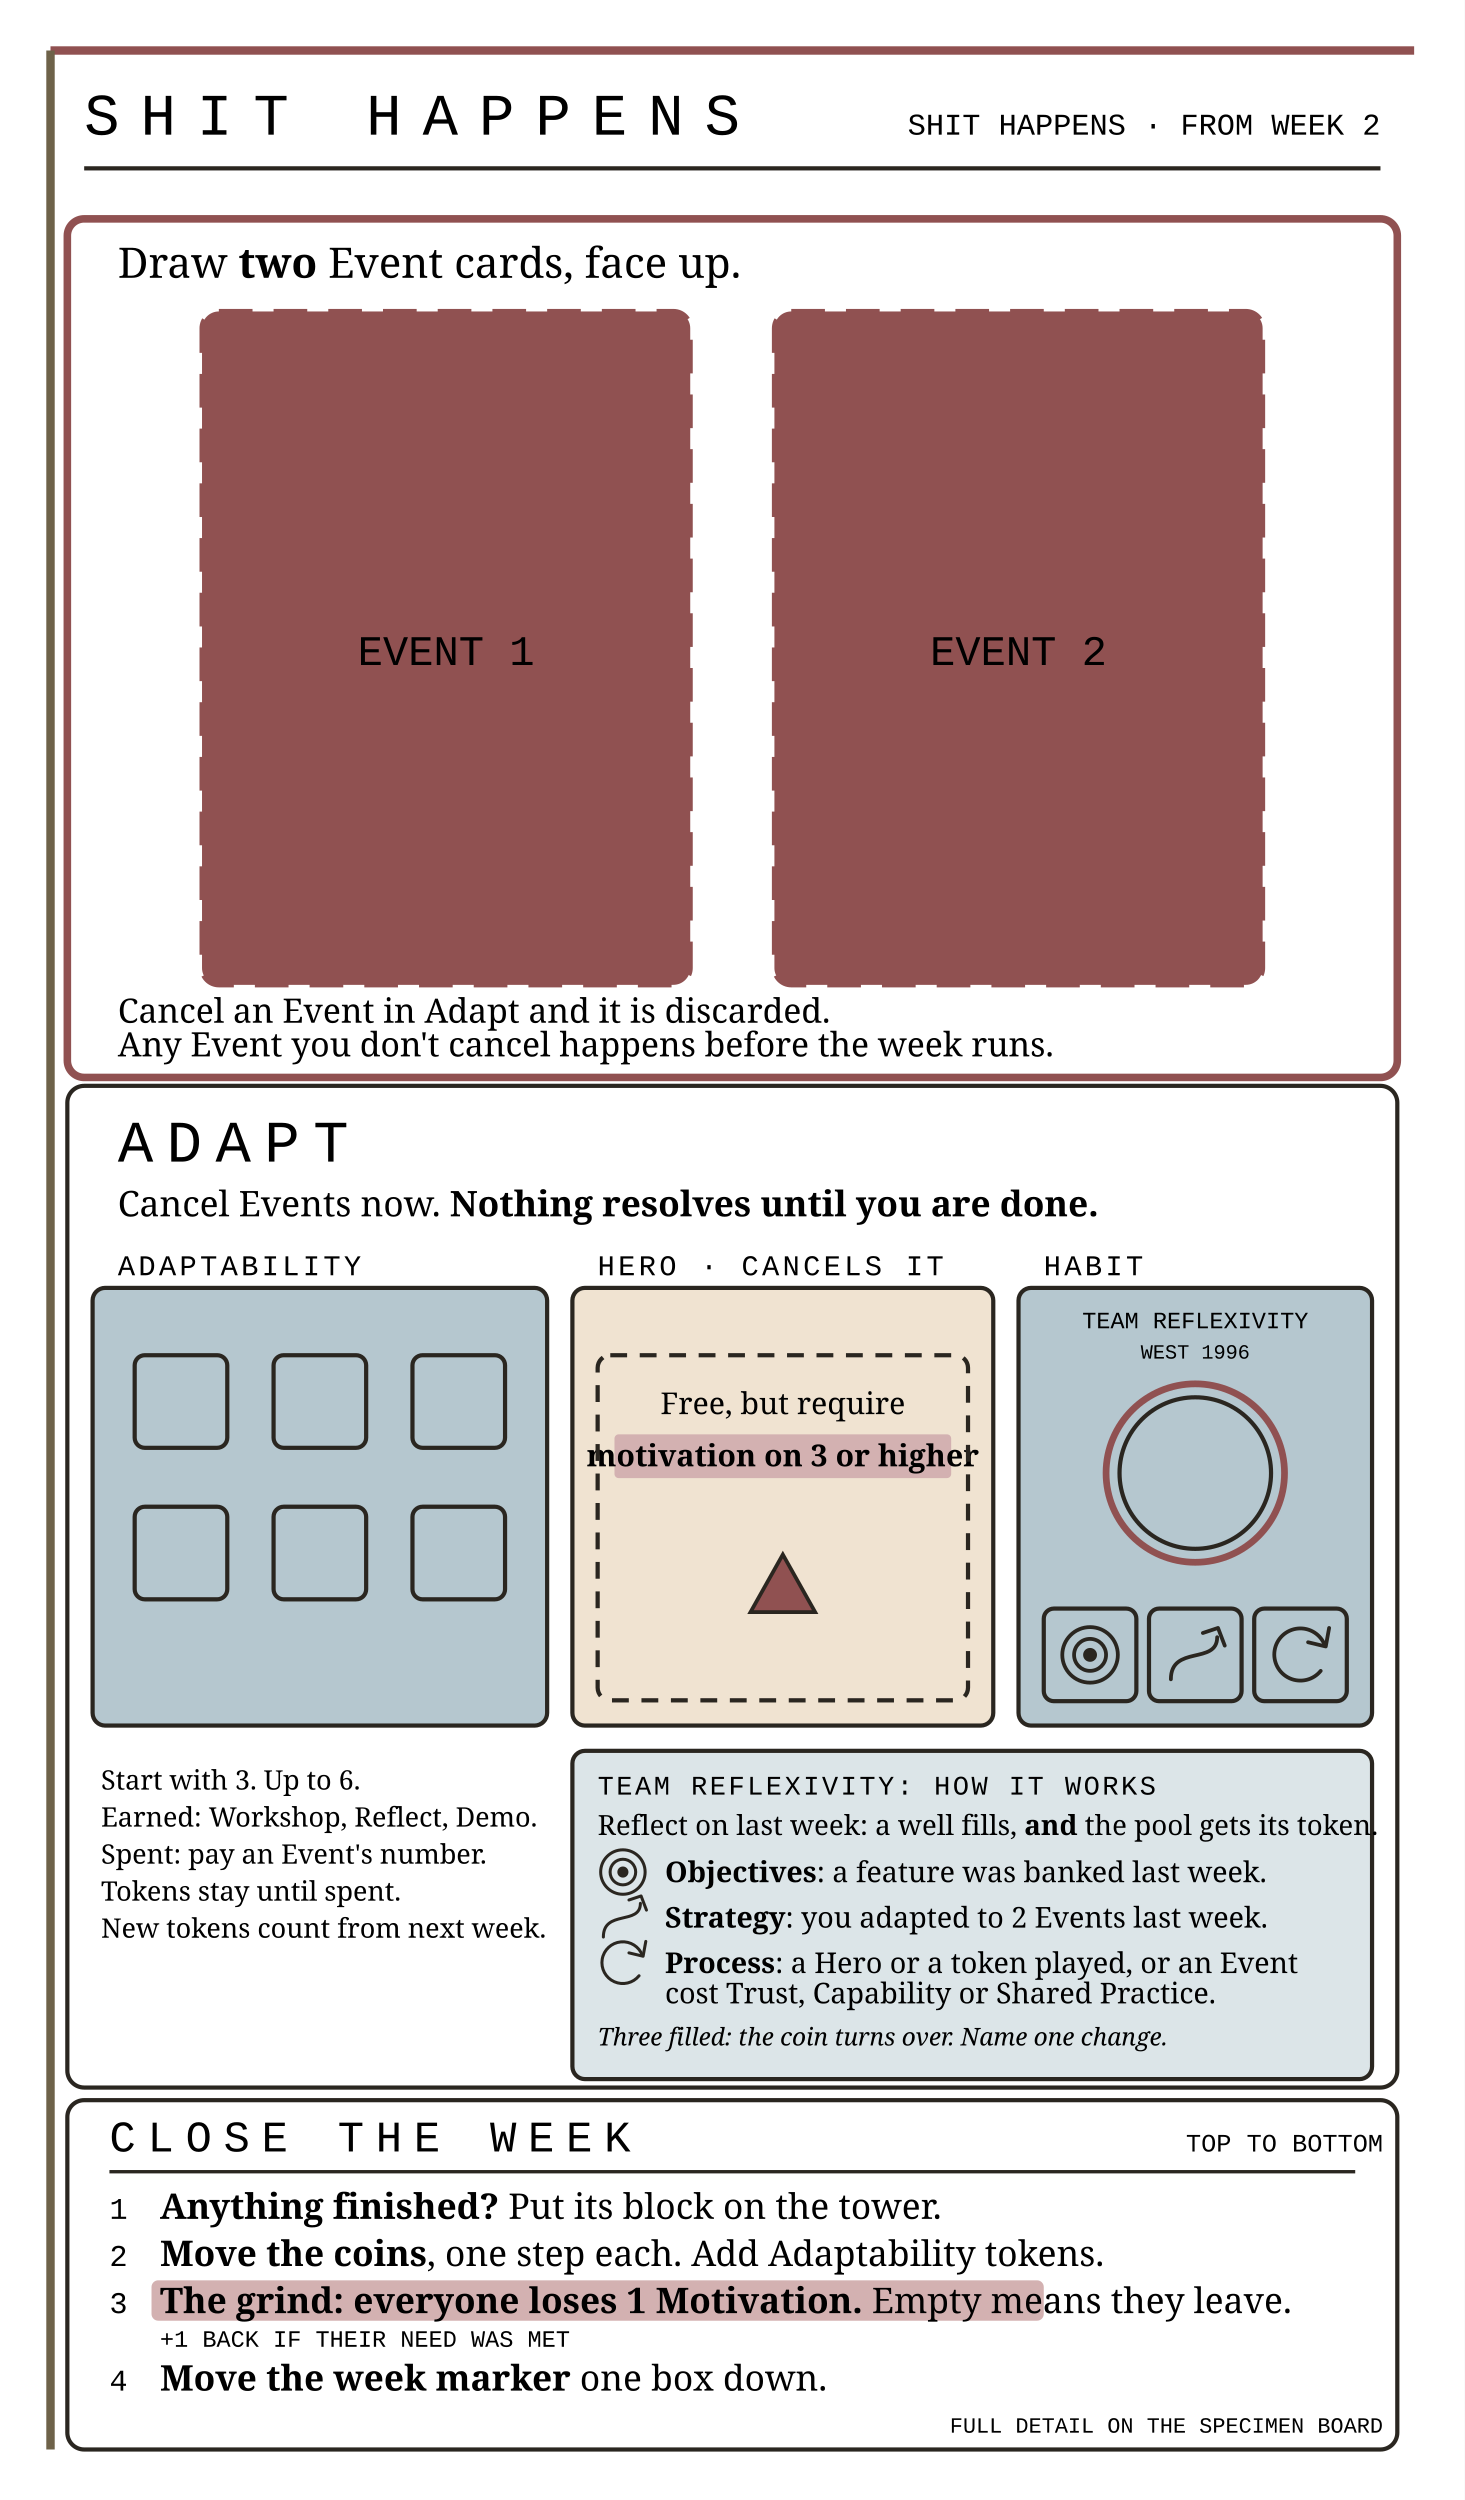
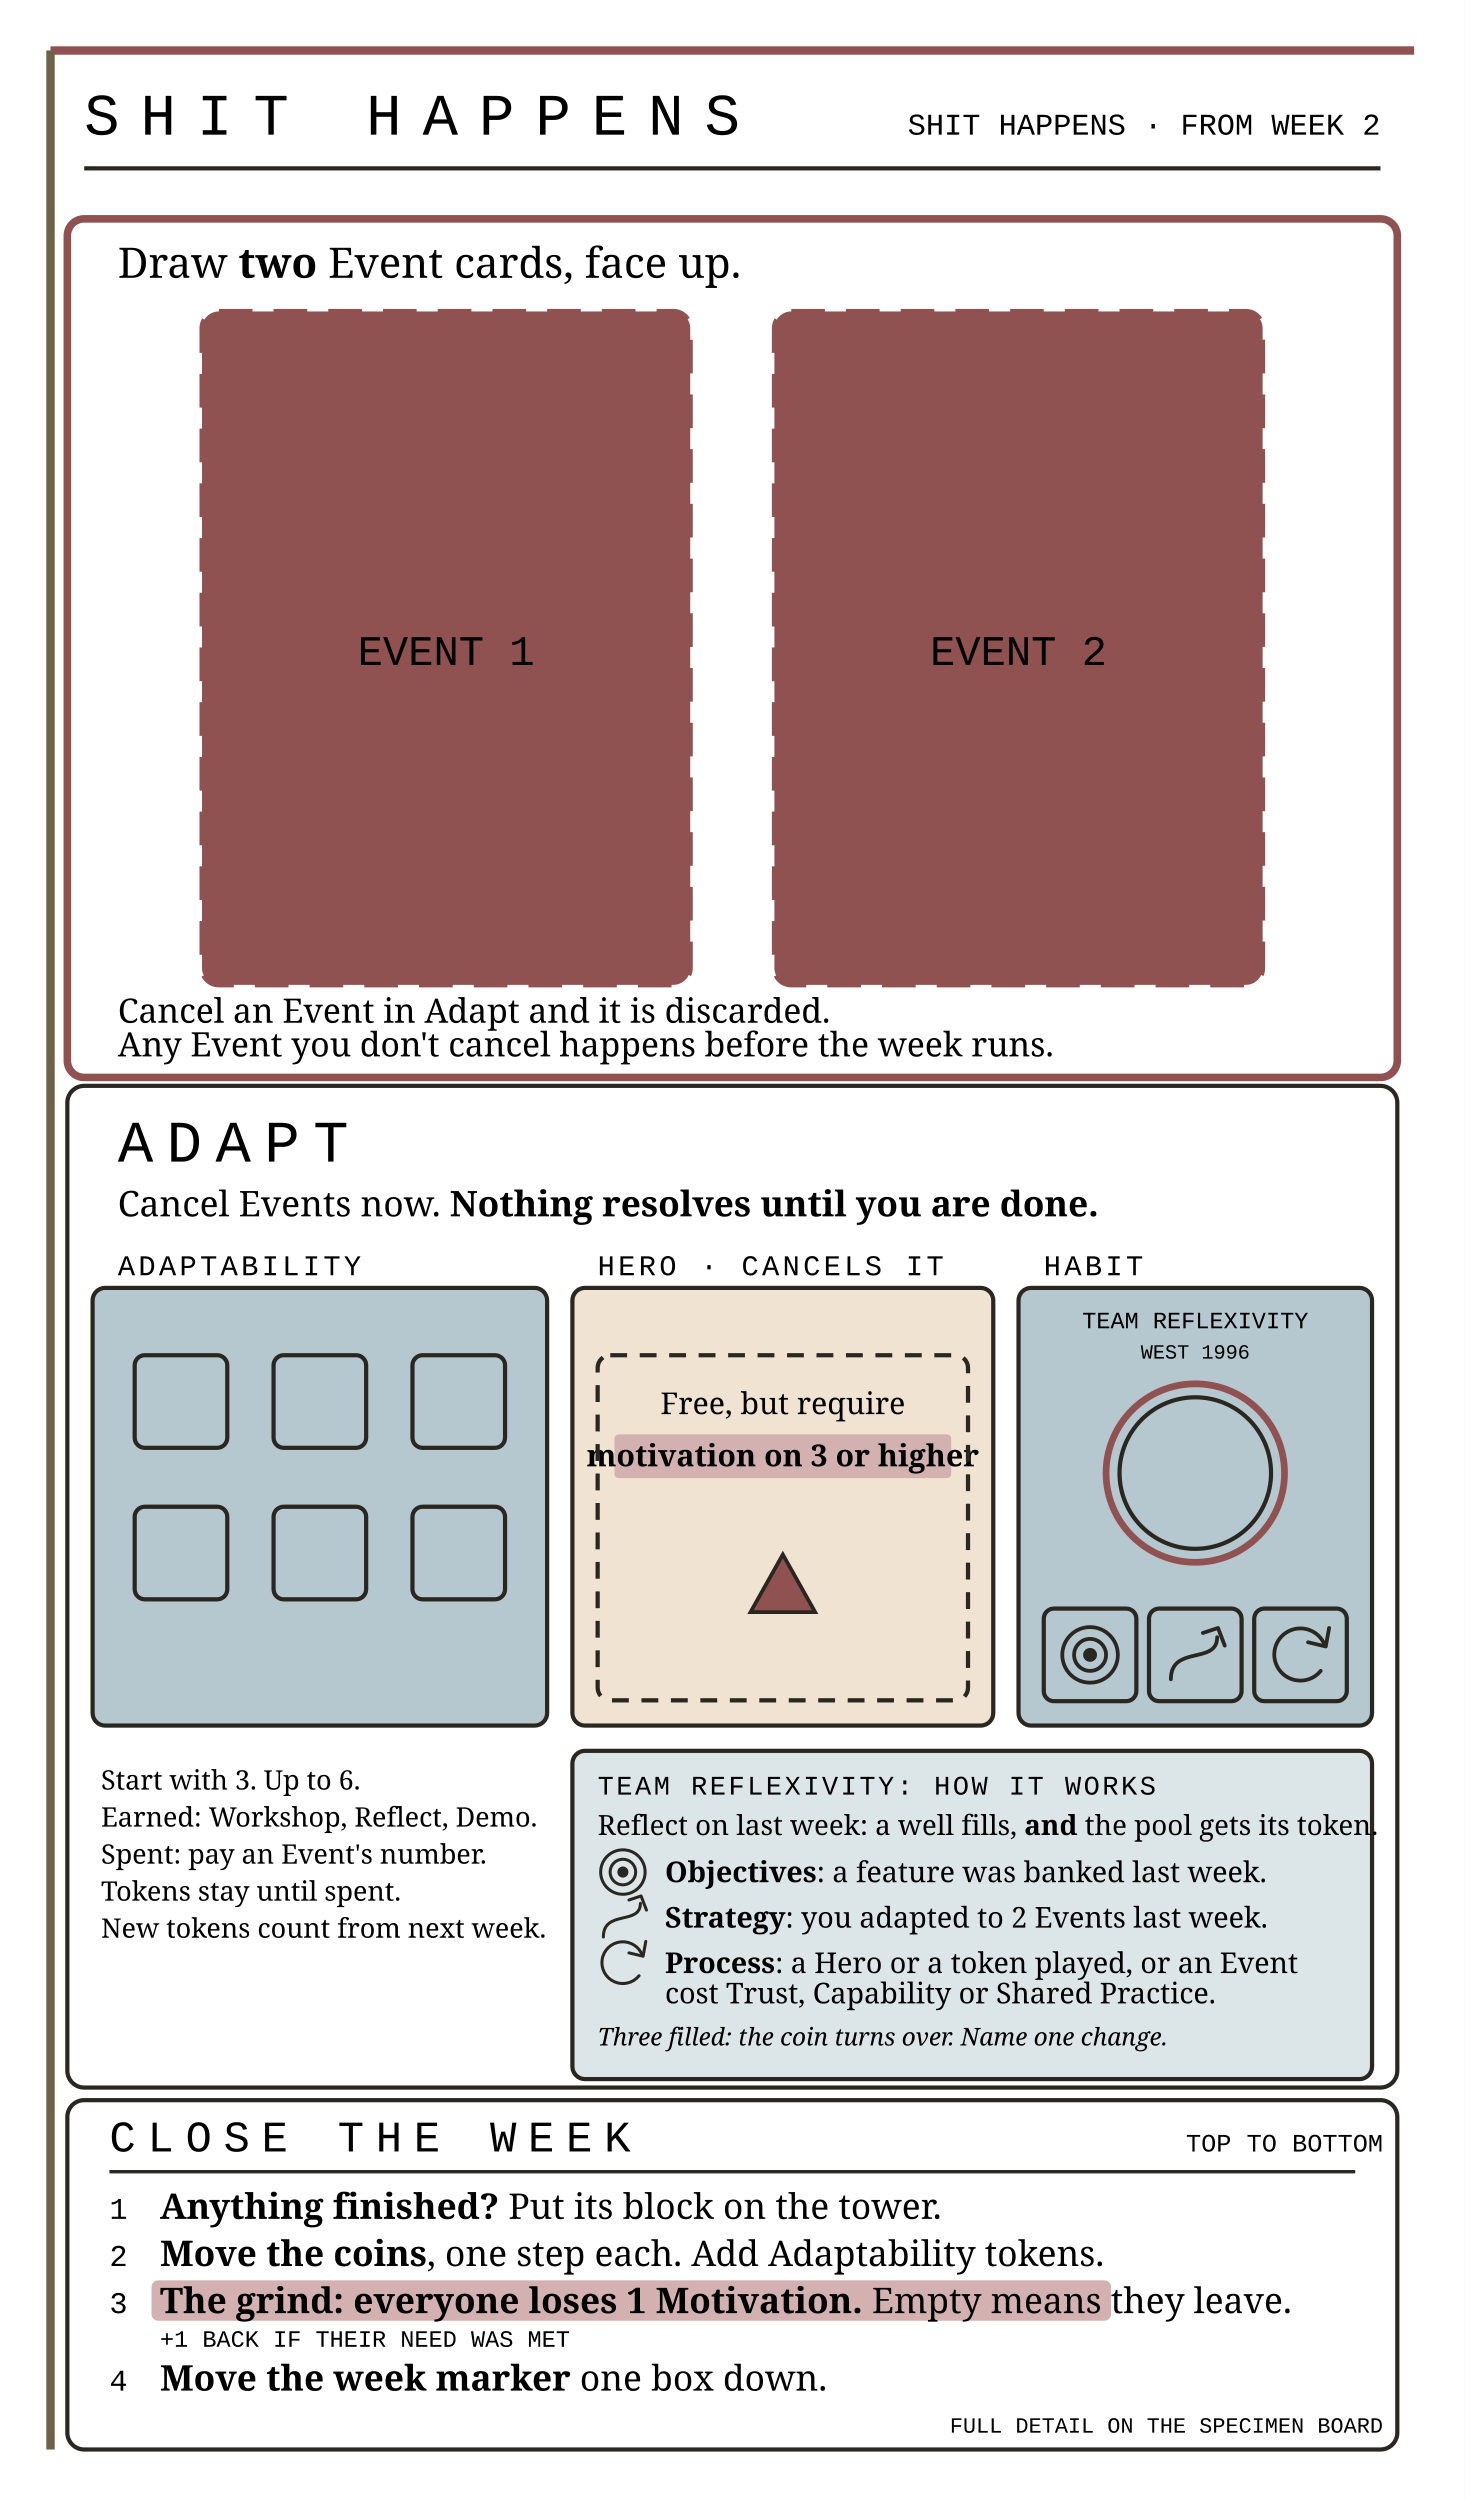
<svg xmlns="http://www.w3.org/2000/svg" width="174mm" height="297mm" viewBox="0 0 174 297">
  <style>
  .s { font-family:"EB Garamond",Garamond,Georgia,serif; fill:#000000; }
  .m { font-family:"IBM Plex Mono","Courier New",monospace; fill:#000000; }
  .r { stroke:#2A2620; stroke-width:.5; fill:none; }
  .w { fill:none; stroke:#2A2620; stroke-width:.5; }
  .h { fill:none; stroke:#2A2620; stroke-width:.4; }
  .slot { fill:none; stroke:#2A2620; stroke-width:.6; stroke-dasharray:4 2.5; }
  .q { fill:#000000; }
  .sy { fill:none; stroke:#2A2620; stroke-width:.45; stroke-linecap:round; stroke-linejoin:round; }
</style>
  <defs>
    <g id="sym-obj" class="sy">
      <circle r="3.3" />
      <circle r="1.9" />
      <circle r=".6" fill="#2A2620" />
    </g>
    <g id="sym-strat" class="sy">
      <path d="M-2.9,2.9 C-2.9,-1.2 2.6,1.2 2.6,-2.1" />
      <path d="M0.9,-2.6 L2.7,-3.2 L3.5,-1.1" />
    </g>
    <g id="sym-proc" class="sy">
      <path d="M2.9,-1.1 A3.1,3.1 0 1 0 2.4,1.9" />
      <path d="M0.9,-1.5 L3.0,-1.0 L3.4,-3.2" />
    </g>
  </defs>
  <rect width="174" height="297" fill="#FFFFFF" />
  <text x="10" y="16" class="m" font-size="7" letter-spacing="2.5">SHIT HAPPENS</text>
  <text x="164" y="16" class="m q" font-size="3.6" text-anchor="end">SHIT HAPPENS · FROM WEEK 2</text>
  <line x1="10" y1="20" x2="164" y2="20" class="r" />
  <rect x="8" y="26" width="158" height="102" rx="2" class="r" style="stroke:#905151;stroke-width:.9" />
  <text x="14" y="33" class="s" font-size="5">Draw <tspan font-weight="bold">two</tspan> Event cards, face up.</text>
  <rect x="24" y="37" width="58" height="80" rx="2" class="slot" style="stroke:#905151;fill:#905151" />
  <text x="53" y="79" class="m" font-size="5" text-anchor="middle" fill="#FFFFFF">EVENT 1</text>
  <rect x="92" y="37" width="58" height="80" rx="2" class="slot" style="stroke:#905151;fill:#905151" />
  <text x="121" y="79" class="m" font-size="5" text-anchor="middle" fill="#FFFFFF">EVENT 2</text>
  <text x="14" y="121.5" class="s" font-size="4">Cancel an Event in Adapt and it is discarded.</text>
  <text x="14" y="125.5" class="s" font-size="4">Any Event you don't cancel happens before the week runs.</text>
  <rect x="8" y="129" width="158" height="119" rx="2" class="r" />
  <text x="14" y="138" class="m" font-size="7" letter-spacing="1.6">ADAPT</text>
  <text x="14" y="144.5" class="s" font-size="4.2">Cancel Events now. <tspan font-weight="bold">Nothing resolves until you are done.</tspan>
  </text>
  <g id="pool">
    <text x="14" y="151.5" class="m q" font-size="3.4" letter-spacing=".4">ADAPTABILITY</text>
    <rect x="11" y="153" width="54" height="52" rx="1.5" fill="#B5C7CF" />
    <rect x="11" y="153" width="54" height="52" rx="1.5" class="w" />
    <rect x="16" y="161" width="11" height="11" rx="1.2" class="w" />
    <rect x="32.5" y="161" width="11" height="11" rx="1.2" class="w" />
    <rect x="49" y="161" width="11" height="11" rx="1.2" class="w" />
    <rect x="16" y="179" width="11" height="11" rx="1.2" class="w" />
    <rect x="32.5" y="179" width="11" height="11" rx="1.2" class="w" />
    <rect x="49" y="179" width="11" height="11" rx="1.2" class="w" />
    <text x="12" y="212.6" class="s" font-size="3.2">Start with 3. Up to 6.</text>
    <text x="12" y="217" class="s" font-size="3.2">Earned: Workshop, Reflect, Demo.</text>
    <text x="12" y="221.4" class="s" font-size="3.2">Spent: pay an Event's number.</text>
    <text x="12" y="225.8" class="s" font-size="3.2">Tokens stay until spent.</text>
    <text x="12" y="230.2" class="s" font-size="3.2">New tokens count from next week.</text>
  </g>
  <g id="lane-1">
    <text x="71" y="151.5" class="m q" font-size="3.4" letter-spacing=".4">HERO · CANCELS IT</text>
    <rect x="68" y="153" width="50" height="52" rx="1.5" fill="#F0E3D1" />
    <rect x="68" y="153" width="50" height="52" rx="1.5" class="w" />
    <rect x="73" y="170.4" width="40" height="5.2" rx=".5" fill="#D3B1B1" />
    <text x="93" y="168" class="s" font-size="3.6" text-anchor="middle">Free, but require</text>
    <text x="93" y="174.2" class="s" font-size="3.6" text-anchor="middle" font-weight="bold">motivation on 3 or higher</text>
    <rect x="71" y="161" width="44" height="41" rx="1.5" class="w" stroke-dasharray="2 1.5" />
    <polygon points="0,-4.32 3.84,2.52 -3.84,2.52" fill="#905151" stroke="#2A2620" stroke-width=".45" transform="translate(93,189)" />
  </g>
  <g id="habit-lane">
    <text x="124" y="151.5" class="m q" font-size="3.4" letter-spacing=".4">HABIT</text>
    <rect x="121" y="153" width="42" height="52" rx="1.5" fill="#B5C7CF" />
    <rect x="121" y="153" width="42" height="52" rx="1.5" class="w" />
    <text x="142" y="157.8" class="m" font-size="2.8" text-anchor="middle">TEAM REFLEXIVITY</text>
    <text x="142" y="161.4" class="m q" font-size="2.4" text-anchor="middle">WEST 1996</text>
    <circle cx="142" cy="175" r="9" class="w" />
    <circle cx="142" cy="175" r="10.6" class="w" style="stroke:#905151;stroke-width:.8" />
    <rect x="124" y="191.1" width="11" height="11" rx="1.2" class="w" />
    <rect x="136.5" y="191.1" width="11" height="11" rx="1.2" class="w" />
    <rect x="149" y="191.1" width="11" height="11" rx="1.2" class="w" />
    <use href="#sym-obj" transform="translate(129.5,196.6)" />
    <use href="#sym-strat" transform="translate(142,196.6)" />
    <use href="#sym-proc" transform="translate(154.5,196.6)" />
  </g>
  <rect x="68" y="208" width="95" height="39" rx="1.5" fill="#DCE5E8" />
  <rect x="68" y="208" width="95" height="39" rx="1.5" class="w" />
  <text x="71" y="213.2" class="m" font-size="3.2" letter-spacing=".3">TEAM REFLEXIVITY: HOW IT WORKS</text>
  <text x="71" y="218" class="s" font-size="3.3">Reflect on last week: a well fills, <tspan font-weight="bold">and</tspan> the pool gets its token.</text>
  <use href="#sym-obj" transform="translate(74,222.4) scale(.8)" />
  <text x="79" y="223.6" class="s" font-size="3.4">
    <tspan font-weight="bold">Objectives</tspan>: a feature was banked last week.</text>
  <use href="#sym-strat" transform="translate(74,227.8) scale(.8)" />
  <text x="79" y="229" class="s" font-size="3.4">
    <tspan font-weight="bold">Strategy</tspan>: you adapted to 2 Events last week.</text>
  <use href="#sym-proc" transform="translate(74,233.2) scale(.8)" />
  <text x="79" y="234.4" class="s" font-size="3.4">
    <tspan font-weight="bold">Process</tspan>: a Hero or a token played, or an Event</text>
  <text x="79" y="238" class="s" font-size="3.4">cost Trust, Capability or Shared Practice.</text>
  <text x="71" y="243" class="s" font-size="2.9" font-style="italic">Three filled: the coin turns over. Name one change.</text>
  <rect x="8" y="249.5" width="158" height="41.5" rx="2" class="r" />
  <text x="13" y="255.6" class="m" font-size="5.2" letter-spacing="1.4">CLOSE THE WEEK</text>
  <text x="164.3" y="255.6" class="m q" font-size="3" text-anchor="end">TOP TO BOTTOM</text>
  <line x1="13" y1="258" x2="161" y2="258" class="h" />
  <text x="13" y="263.6" class="m" font-size="3.6">1</text>
  <text x="19" y="263.6" class="s" font-size="4.2">
    <tspan font-weight="bold">Anything finished?</tspan> Put its block on the tower.</text>
  <text x="13" y="269.2" class="m" font-size="3.6">2</text>
  <text x="19" y="269.2" class="s" font-size="4.2">
    <tspan font-weight="bold">Move the coins</tspan>, one step each. Add Adaptability tokens.</text>
-   <rect x="18" y="270.9" width="106" height="4.8" rx=".8" fill="#D3B1B1" />
+   <rect x="18" y="270.9" width="114" height="4.8" rx=".8" fill="#D3B1B1" />
  <text x="13" y="274.8" class="m" font-size="3.6">3</text>
  <text x="19" y="274.8" class="s" font-size="4.2">
    <tspan font-weight="bold">The grind: everyone loses 1 Motivation.</tspan> Empty means they leave.</text>
  <text x="19" y="278.8" class="m q" font-size="2.8">+1 BACK IF THEIR NEED WAS MET</text>
  <text x="13" y="284" class="m" font-size="3.6">4</text>
  <text x="19" y="284" class="s" font-size="4.2">
    <tspan font-weight="bold">Move the week marker</tspan> one box down.</text>
  <text x="164.3" y="289" class="m q" font-size="2.6" text-anchor="end">FULL DETAIL ON THE SPECIMEN BOARD</text>
  <line x1="6" y1="6" x2="168" y2="6" stroke="#905151" stroke-width="1" />
  <line x1="6" y1="6" x2="6" y2="291" stroke="#6E6249" stroke-width="1" />
</svg>
